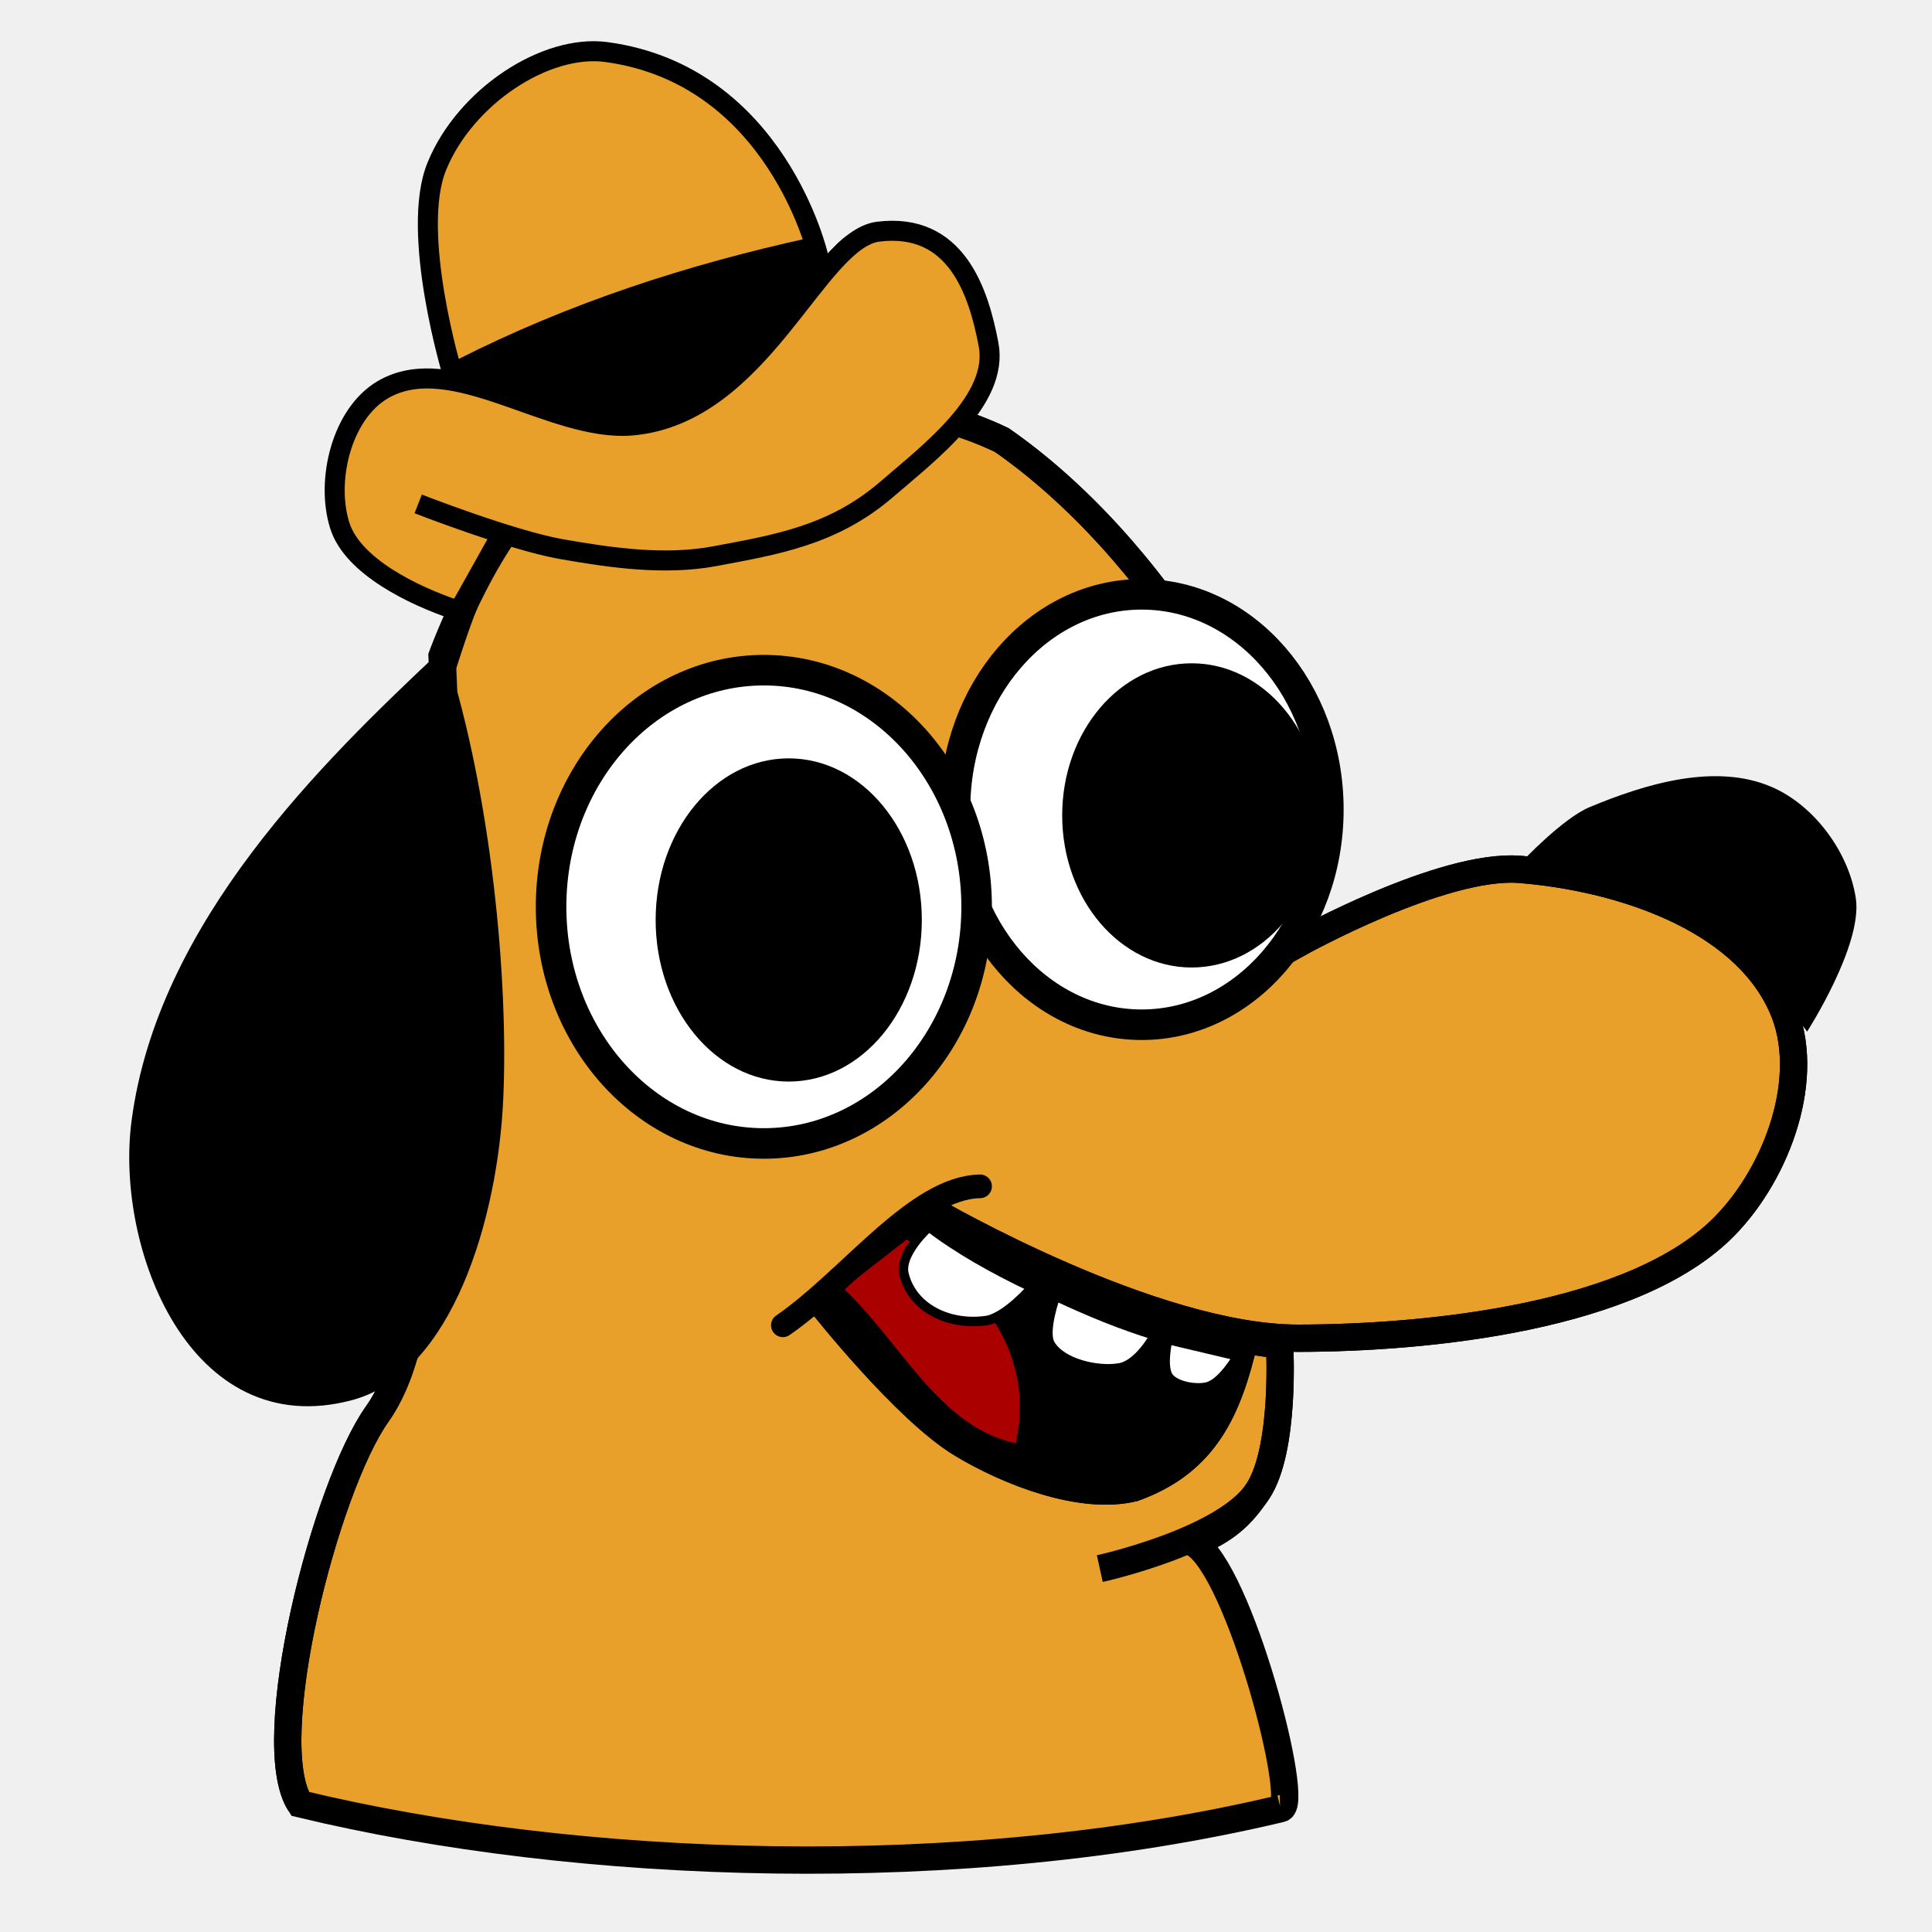
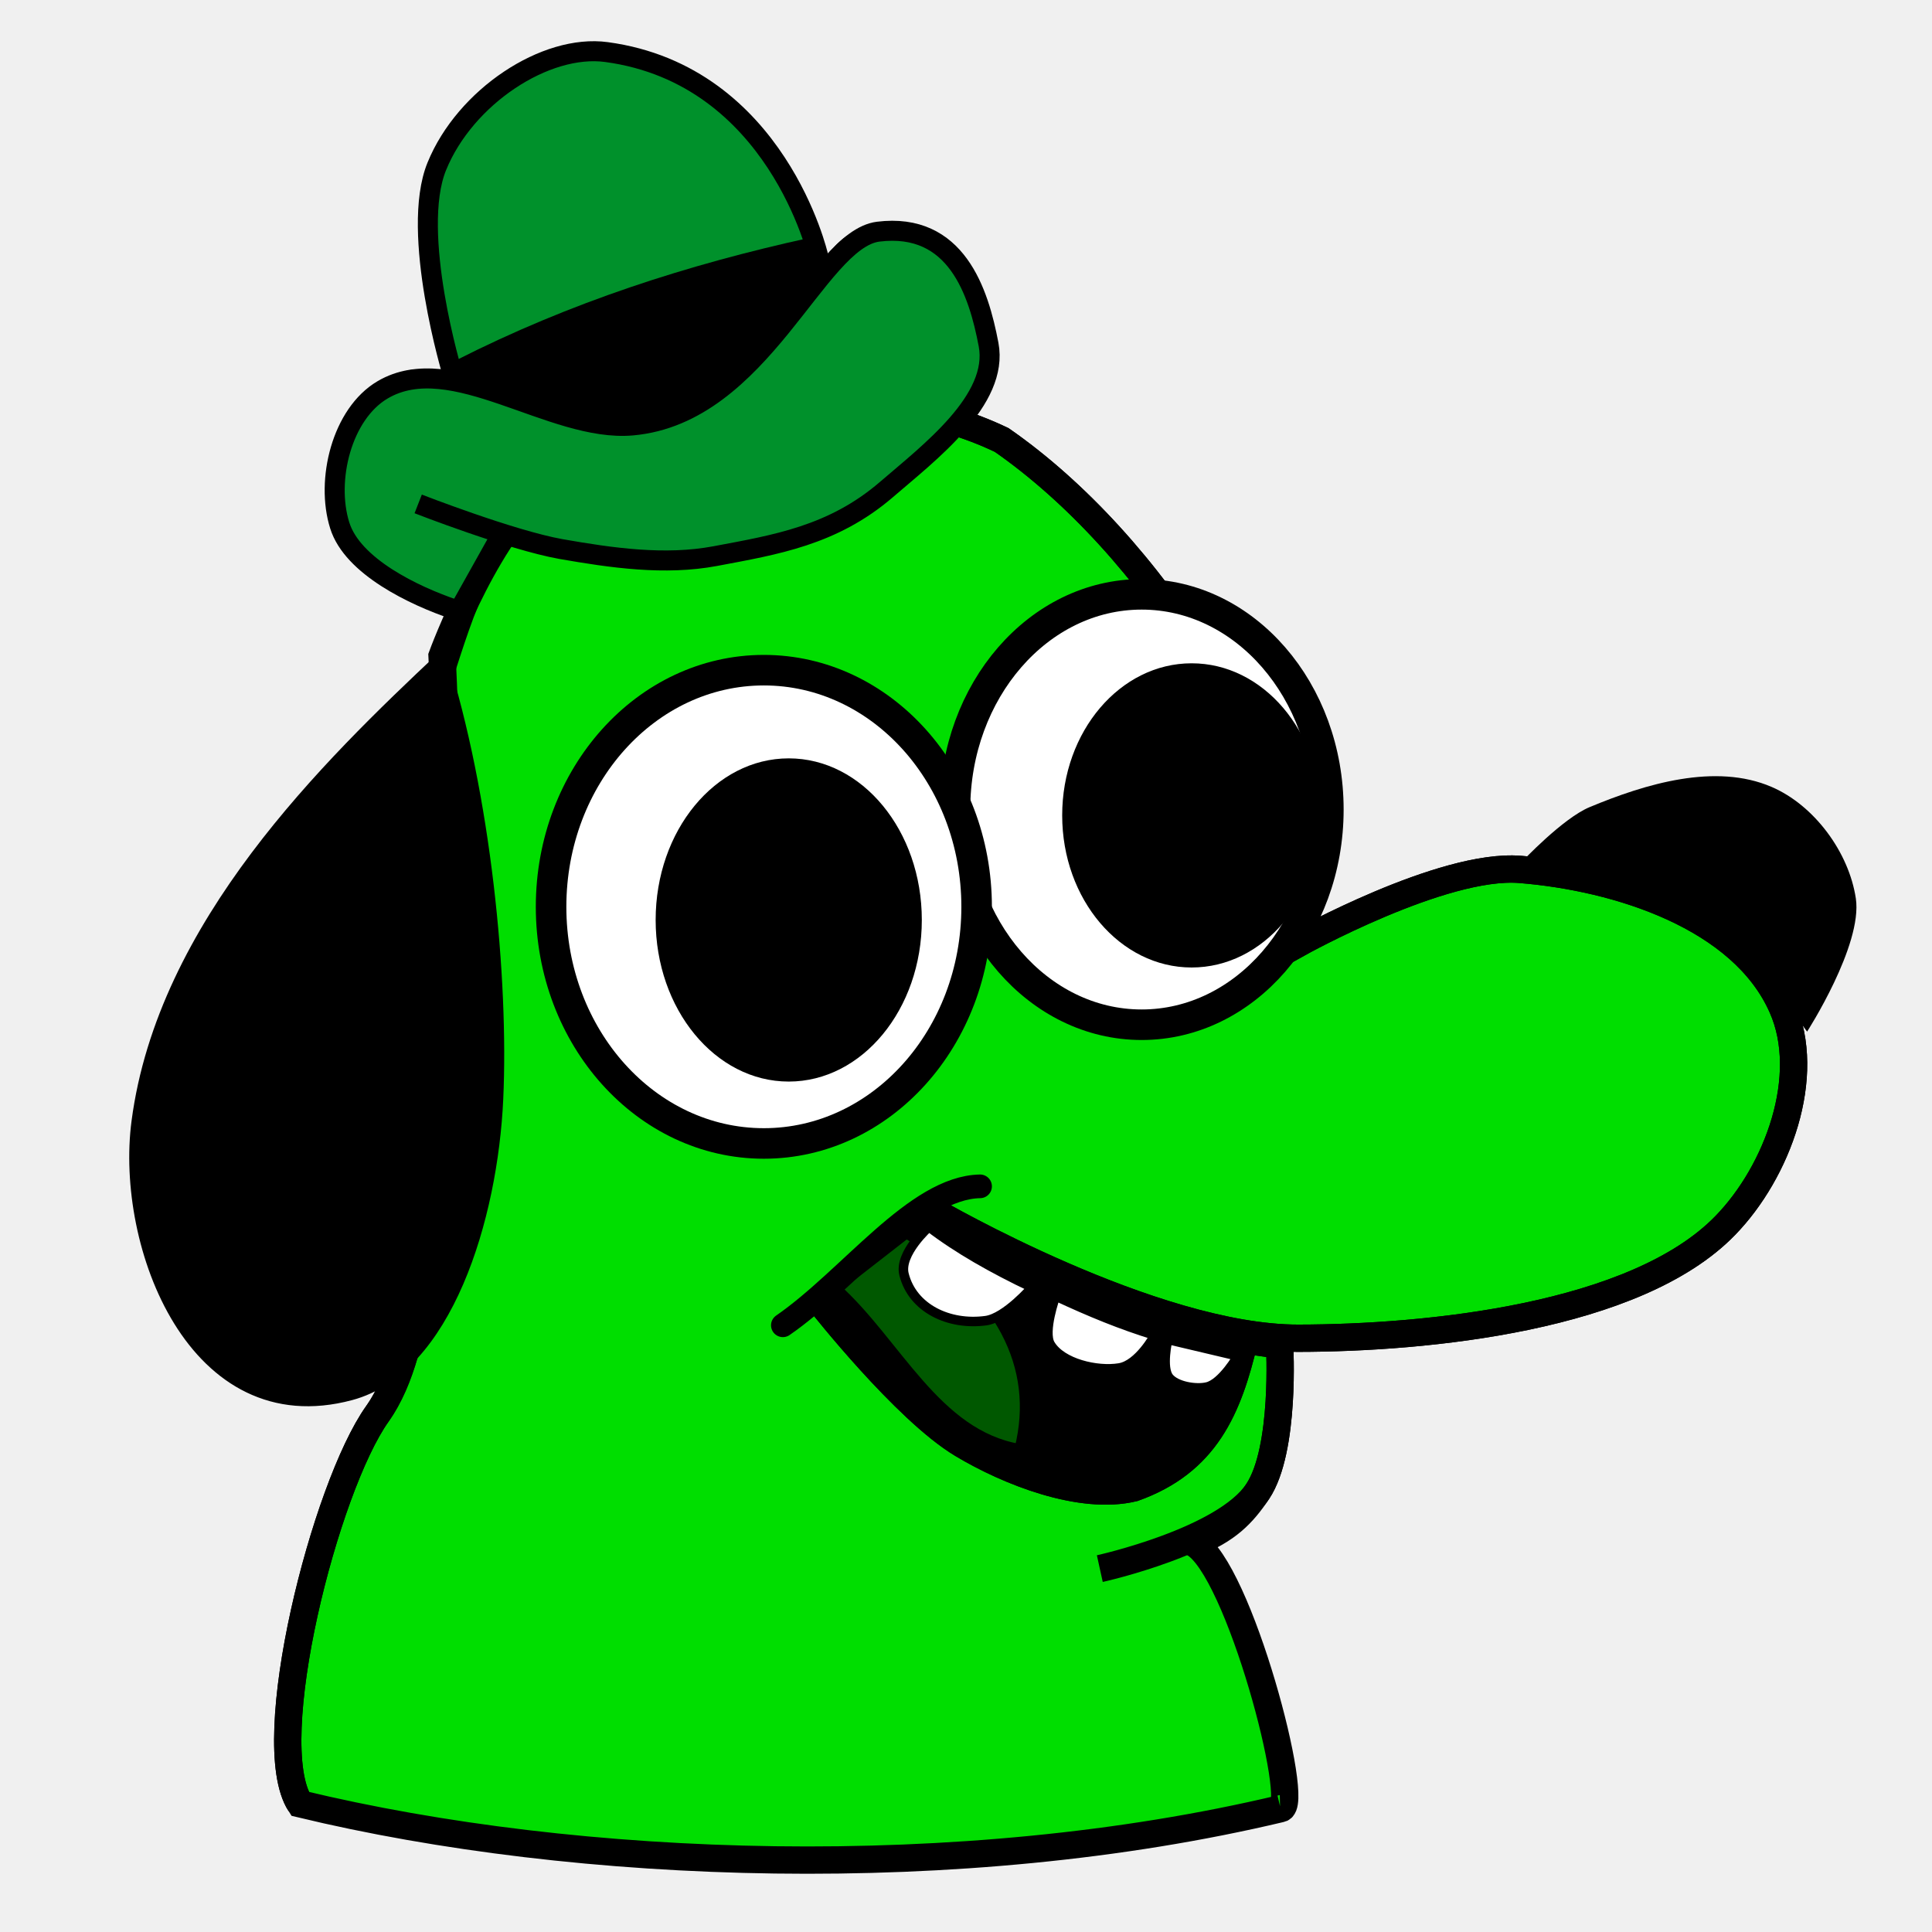
<svg xmlns="http://www.w3.org/2000/svg" width="48" height="48" viewBox="0 0 12.7 12.7" version="1.1" id="svg995">
  <defs id="defs989" />
  <g id="layer1" transform="translate(0,-284.3)">
    <g id="g5400" transform="matrix(1.329549,0,0,1.329549,-2.555894,-95.68983)">
-       <path style="display:inline;opacity:1;vector-effect:none;fill:#e8a02b;fill-opacity:1;stroke:#000000;stroke-width:0.135;stroke-linecap:butt;stroke-linejoin:miter;stroke-miterlimit:4;stroke-dasharray:none;stroke-dashoffset:0;stroke-opacity:1" d="m 8.253,294.746 c 0.106,-0.005 -0.205,-1.191 -0.429,-1.313 0.164,-0.064 0.242,-0.143 0.317,-0.256 0.138,-0.208 0.108,-0.723 0.108,-0.723 l -0.174,-0.025 c -0.08,0.34 -0.192,0.604 -0.548,0.731 -0.259,0.063 -0.619,-0.079 -0.847,-0.216 -0.282,-0.169 -0.698,-0.698 -0.698,-0.698 l 0.565,-0.449 c 0,0 1.074,0.624 1.795,0.623 0.635,-8.8e-4 1.668,-0.102 2.11,-0.557 0.26,-0.267 0.433,-0.74 0.282,-1.08 -0.197,-0.447 -0.81,-0.642 -1.296,-0.681 -0.384,-0.031 -1.097,0.366 -1.097,0.366 -0.039,-0.926 -0.734,-1.981 -1.466,-2.489 -0.665,-0.319 -1.619,-0.212 -2.226,0.207 -0.304,0.21 -0.541,0.861 -0.541,0.861 0,0 0.16,3.073 -0.32,3.747 -0.258,0.362 -0.579,1.622 -0.382,1.928 1.375,0.332 3.271,0.399 4.848,0.024 z" id="path4552" />
+       <path style="display:inline;opacity:1;vector-effect:none;fill:#00de00;fill-opacity:1;stroke:#000000;stroke-width:0.135;stroke-linecap:butt;stroke-linejoin:miter;stroke-miterlimit:4;stroke-dasharray:none;stroke-dashoffset:0;stroke-opacity:1" d="m 8.253,294.746 c 0.106,-0.005 -0.205,-1.191 -0.429,-1.313 0.164,-0.064 0.242,-0.143 0.317,-0.256 0.138,-0.208 0.108,-0.723 0.108,-0.723 l -0.174,-0.025 c -0.08,0.34 -0.192,0.604 -0.548,0.731 -0.259,0.063 -0.619,-0.079 -0.847,-0.216 -0.282,-0.169 -0.698,-0.698 -0.698,-0.698 l 0.565,-0.449 c 0,0 1.074,0.624 1.795,0.623 0.635,-8.8e-4 1.668,-0.102 2.11,-0.557 0.26,-0.267 0.433,-0.74 0.282,-1.08 -0.197,-0.447 -0.81,-0.642 -1.296,-0.681 -0.384,-0.031 -1.097,0.366 -1.097,0.366 -0.039,-0.926 -0.734,-1.981 -1.466,-2.489 -0.665,-0.319 -1.619,-0.212 -2.226,0.207 -0.304,0.21 -0.541,0.861 -0.541,0.861 0,0 0.16,3.073 -0.32,3.747 -0.258,0.362 -0.579,1.622 -0.382,1.928 1.375,0.332 3.271,0.399 4.848,0.024 z" id="path4552" />
      <path id="path4530" d="m 4.107,289.048 c 0.22,0.688 0.307,1.598 0.28,2.189 -0.027,0.59 -0.252,1.338 -0.729,1.466 -0.781,0.21 -1.143,-0.739 -1.062,-1.354 0.128,-0.976 0.939,-1.763 1.511,-2.301 z" style="display:inline;opacity:1;fill:#000000;stroke:#000000;stroke-width:0.047px;stroke-linecap:butt;stroke-linejoin:miter;stroke-opacity:1" />
      <path id="path4544" d="m 7.36,293.559 c 0,0 0.618,-0.136 0.781,-0.382 0.138,-0.208 0.108,-0.723 0.108,-0.723 l -0.174,-0.025 c -0.08,0.34 -0.192,0.604 -0.548,0.731 -0.259,0.063 -0.619,-0.079 -0.847,-0.216 -0.282,-0.169 -0.698,-0.698 -0.698,-0.698 l 0.565,-0.449 c 0,0 1.074,0.624 1.795,0.623 0.635,-8.8e-4 1.668,-0.102 2.11,-0.557 0.26,-0.267 0.433,-0.74 0.282,-1.08 -0.197,-0.447 -0.81,-0.642 -1.296,-0.681 -0.384,-0.031 -1.097,0.366 -1.097,0.366 -0.039,-0.926 -0.734,-1.981 -1.466,-2.489 -0.665,-0.319 -1.619,-0.212 -2.226,0.207 -0.304,0.21 -0.425,0.558 -0.537,0.907 -0.376,1.168 0.156,3.027 -0.324,3.701 -0.258,0.362 -0.579,1.622 -0.382,1.928" style="display:inline;opacity:1;fill:none;stroke:#000000;stroke-width:0.135;stroke-linecap:butt;stroke-linejoin:miter;stroke-miterlimit:4;stroke-dasharray:none;stroke-opacity:1" />
-       <path style="display:inline;opacity:1;fill:#e8a02b;fill-opacity:1;stroke:#000000;stroke-width:0.047;stroke-linecap:butt;stroke-linejoin:miter;stroke-miterlimit:4;stroke-dasharray:none;stroke-opacity:1" d="m 4.144,288.806 c -0.201,-0.068 -0.479,-0.202 -0.543,-0.404 -0.07,-0.223 0.071,-0.559 0.212,-0.67 0.14,-0.111 0.176,-0.087 0.371,-0.028 -0.111,-0.317 -0.427,-1.253 0.44,-1.594 0.381,-0.15 1.035,0.054 1.378,1.019 0.12,-0.204 0.218,-0.175 0.39,-0.185 0.172,-0.01 0.377,0.309 0.417,0.564 0.043,0.275 -0.294,0.535 -0.505,0.717 -0.265,0.228 -0.549,0.273 -0.846,0.329 -0.25,0.047 -0.513,0.009 -0.764,-0.035 -0.246,-0.044 -0.339,-0.09 -0.339,-0.09" id="path4548" />
+       <path style="display:inline;opacity:1;fill:#00912b;fill-opacity:1;stroke:#000000;stroke-width:0.047;stroke-linecap:butt;stroke-linejoin:miter;stroke-miterlimit:4;stroke-dasharray:none;stroke-opacity:1" d="m 4.144,288.806 c -0.201,-0.068 -0.479,-0.202 -0.543,-0.404 -0.07,-0.223 0.071,-0.559 0.212,-0.67 0.14,-0.111 0.176,-0.087 0.371,-0.028 -0.111,-0.317 -0.427,-1.253 0.44,-1.594 0.381,-0.15 1.035,0.054 1.378,1.019 0.12,-0.204 0.218,-0.175 0.39,-0.185 0.172,-0.01 0.377,0.309 0.417,0.564 0.043,0.275 -0.294,0.535 -0.505,0.717 -0.265,0.228 -0.549,0.273 -0.846,0.329 -0.25,0.047 -0.513,0.009 -0.764,-0.035 -0.246,-0.044 -0.339,-0.09 -0.339,-0.09" id="path4548" />
      <path id="path4546" d="m 4.17,288.817 c -0.201,-0.068 -0.505,-0.213 -0.568,-0.416 -0.07,-0.223 0.01,-0.551 0.212,-0.67 0.344,-0.203 0.836,0.211 1.234,0.176 0.641,-0.057 0.911,-0.919 1.216,-0.958 0.387,-0.048 0.497,0.299 0.546,0.558 0.052,0.274 -0.294,0.535 -0.505,0.717 -0.265,0.228 -0.549,0.273 -0.846,0.329 -0.25,0.047 -0.513,0.009 -0.764,-0.035 -0.246,-0.044 -0.705,-0.223 -0.705,-0.223" style="display:inline;opacity:1;fill:none;stroke:#000000;stroke-width:0.099;stroke-linecap:butt;stroke-linejoin:miter;stroke-miterlimit:4;stroke-dasharray:none;stroke-opacity:1" />
      <path id="path4550" d="m 4.177,287.585 c 0.565,-0.287 1.149,-0.474 1.745,-0.605 l 0.088,0.147 c -0.215,0.264 -0.338,0.536 -0.764,0.758 -0.261,0.065 -0.641,-0.035 -1.058,-0.188 z" style="display:inline;opacity:1;fill:#000000;stroke:none;stroke-width:0.047px;stroke-linecap:butt;stroke-linejoin:miter;stroke-opacity:1" />
      <ellipse ry="1.064" rx="0.923" cy="289.806" cx="7.567" id="path4574" style="display:inline;opacity:1;vector-effect:none;fill:#ffffff;fill-opacity:1;fill-rule:evenodd;stroke:#000000;stroke-width:0.151;stroke-linecap:butt;stroke-linejoin:miter;stroke-miterlimit:4;stroke-dasharray:none;stroke-dashoffset:0;stroke-opacity:1;marker:none" />
      <ellipse ry="1.17" rx="1.052" cy="290.287" cx="5.699" id="path4572" style="display:inline;opacity:1;vector-effect:none;fill:#ffffff;fill-opacity:1;fill-rule:evenodd;stroke:#000000;stroke-width:0.151;stroke-linecap:butt;stroke-linejoin:miter;stroke-miterlimit:4;stroke-dasharray:none;stroke-dashoffset:0;stroke-opacity:1;marker:none" />
      <ellipse ry="0.799" rx="0.658" cy="290.352" cx="5.822" id="path4595" style="display:inline;opacity:1;vector-effect:none;fill:#000000;fill-opacity:1;fill-rule:evenodd;stroke:none;stroke-width:0.151;stroke-linecap:butt;stroke-linejoin:miter;stroke-miterlimit:4;stroke-dasharray:none;stroke-dashoffset:0;stroke-opacity:1;marker:none" />
      <ellipse ry="0.752" rx="0.64" cy="289.835" cx="7.814" id="path4597" style="display:inline;opacity:1;vector-effect:none;fill:#000000;fill-opacity:1;fill-rule:evenodd;stroke:none;stroke-width:0.151;stroke-linecap:butt;stroke-linejoin:miter;stroke-miterlimit:4;stroke-dasharray:none;stroke-dashoffset:0;stroke-opacity:1;marker:none" />
      <path id="path4599" d="m 9.447,290.064 c 0,0 0.202,-0.215 0.335,-0.27 0.278,-0.116 0.622,-0.219 0.899,-0.1 0.212,0.091 0.383,0.324 0.417,0.552 0.034,0.231 -0.241,0.658 -0.241,0.658 0,0 -0.362,-0.502 -0.623,-0.652 -0.234,-0.134 -0.787,-0.188 -0.787,-0.188 z" style="display:inline;opacity:1;fill:#000000;stroke:none;stroke-width:0.047px;stroke-linecap:butt;stroke-linejoin:miter;stroke-opacity:1" />
      <path id="path4601" d="m 6.527,291.792 -0.546,0.452 c 0.249,0.341 0.656,0.788 1.122,0.887 0.265,0.057 0.501,0.08 0.787,-0.2 0.126,-0.123 0.2,-0.488 0.2,-0.488 -0.835,-0.173 -1.142,-0.42 -1.563,-0.652 z" style="display:inline;opacity:1;fill:#000000;stroke:none;stroke-width:0.047px;stroke-linecap:butt;stroke-linejoin:miter;stroke-opacity:1" />
-       <path id="path4603" d="m 6.057,292.173 0.347,-0.27 c 0.462,0.283 0.66,0.655 0.558,1.063 -0.412,-0.07 -0.606,-0.524 -0.905,-0.793 z" style="display:inline;opacity:1;fill:#aa0000;stroke:#000000;stroke-width:0.047px;stroke-linecap:butt;stroke-linejoin:miter;stroke-opacity:1" />
+       <path id="path4603" d="m 6.057,292.173 0.347,-0.27 c 0.462,0.283 0.66,0.655 0.558,1.063 -0.412,-0.07 -0.606,-0.524 -0.905,-0.793 z" style="display:inline;opacity:1;fill:#005800;stroke:#000000;stroke-width:0.047px;stroke-linecap:butt;stroke-linejoin:miter;stroke-opacity:1;fill-opacity:1" />
      <path id="path4605" d="m 5.793,292.356 c 0.332,-0.229 0.657,-0.681 0.975,-0.687" style="display:inline;opacity:1;fill:none;stroke:#000000;stroke-width:0.117;stroke-linecap:round;stroke-linejoin:miter;stroke-miterlimit:4;stroke-dasharray:none;stroke-opacity:1" />
      <path d="m 7.696,292.426 c 0,0 -0.033,0.139 0.006,0.188 0.035,0.044 0.133,0.06 0.188,0.047 0.075,-0.017 0.153,-0.153 0.153,-0.153 z m -0.555,-0.214 c 0,0 -0.063,0.175 -0.026,0.238 0.056,0.095 0.232,0.135 0.341,0.117 0.097,-0.015 0.176,-0.162 0.176,-0.162 -0.166,-0.051 -0.317,-0.113 -0.491,-0.194 z m -0.115,-0.044 c 0,0 -0.13,0.151 -0.229,0.165 -0.183,0.025 -0.363,-0.061 -0.405,-0.229 -0.026,-0.103 0.123,-0.235 0.123,-0.235 0.141,0.108 0.315,0.207 0.511,0.3 z" style="display:inline;opacity:1;fill:#ffffff;stroke:#000000;stroke-width:0.047px;stroke-linecap:butt;stroke-linejoin:miter;stroke-opacity:1" id="path4611" />
      <path id="path4614" d="m 4.161,287.656 c 0,0 -0.213,-0.702 -0.079,-1.03 0.14,-0.344 0.538,-0.606 0.839,-0.565 0.843,0.114 1.047,1.01 1.047,1.01 0,0 -0.303,0.582 -0.744,0.773 -0.319,0.138 -0.758,-0.138 -1.064,-0.187 z" style="display:inline;opacity:1;fill:none;stroke:#000000;stroke-width:0.099;stroke-linecap:butt;stroke-linejoin:miter;stroke-miterlimit:4;stroke-dasharray:none;stroke-opacity:1" />
    </g>
  </g>
</svg>
